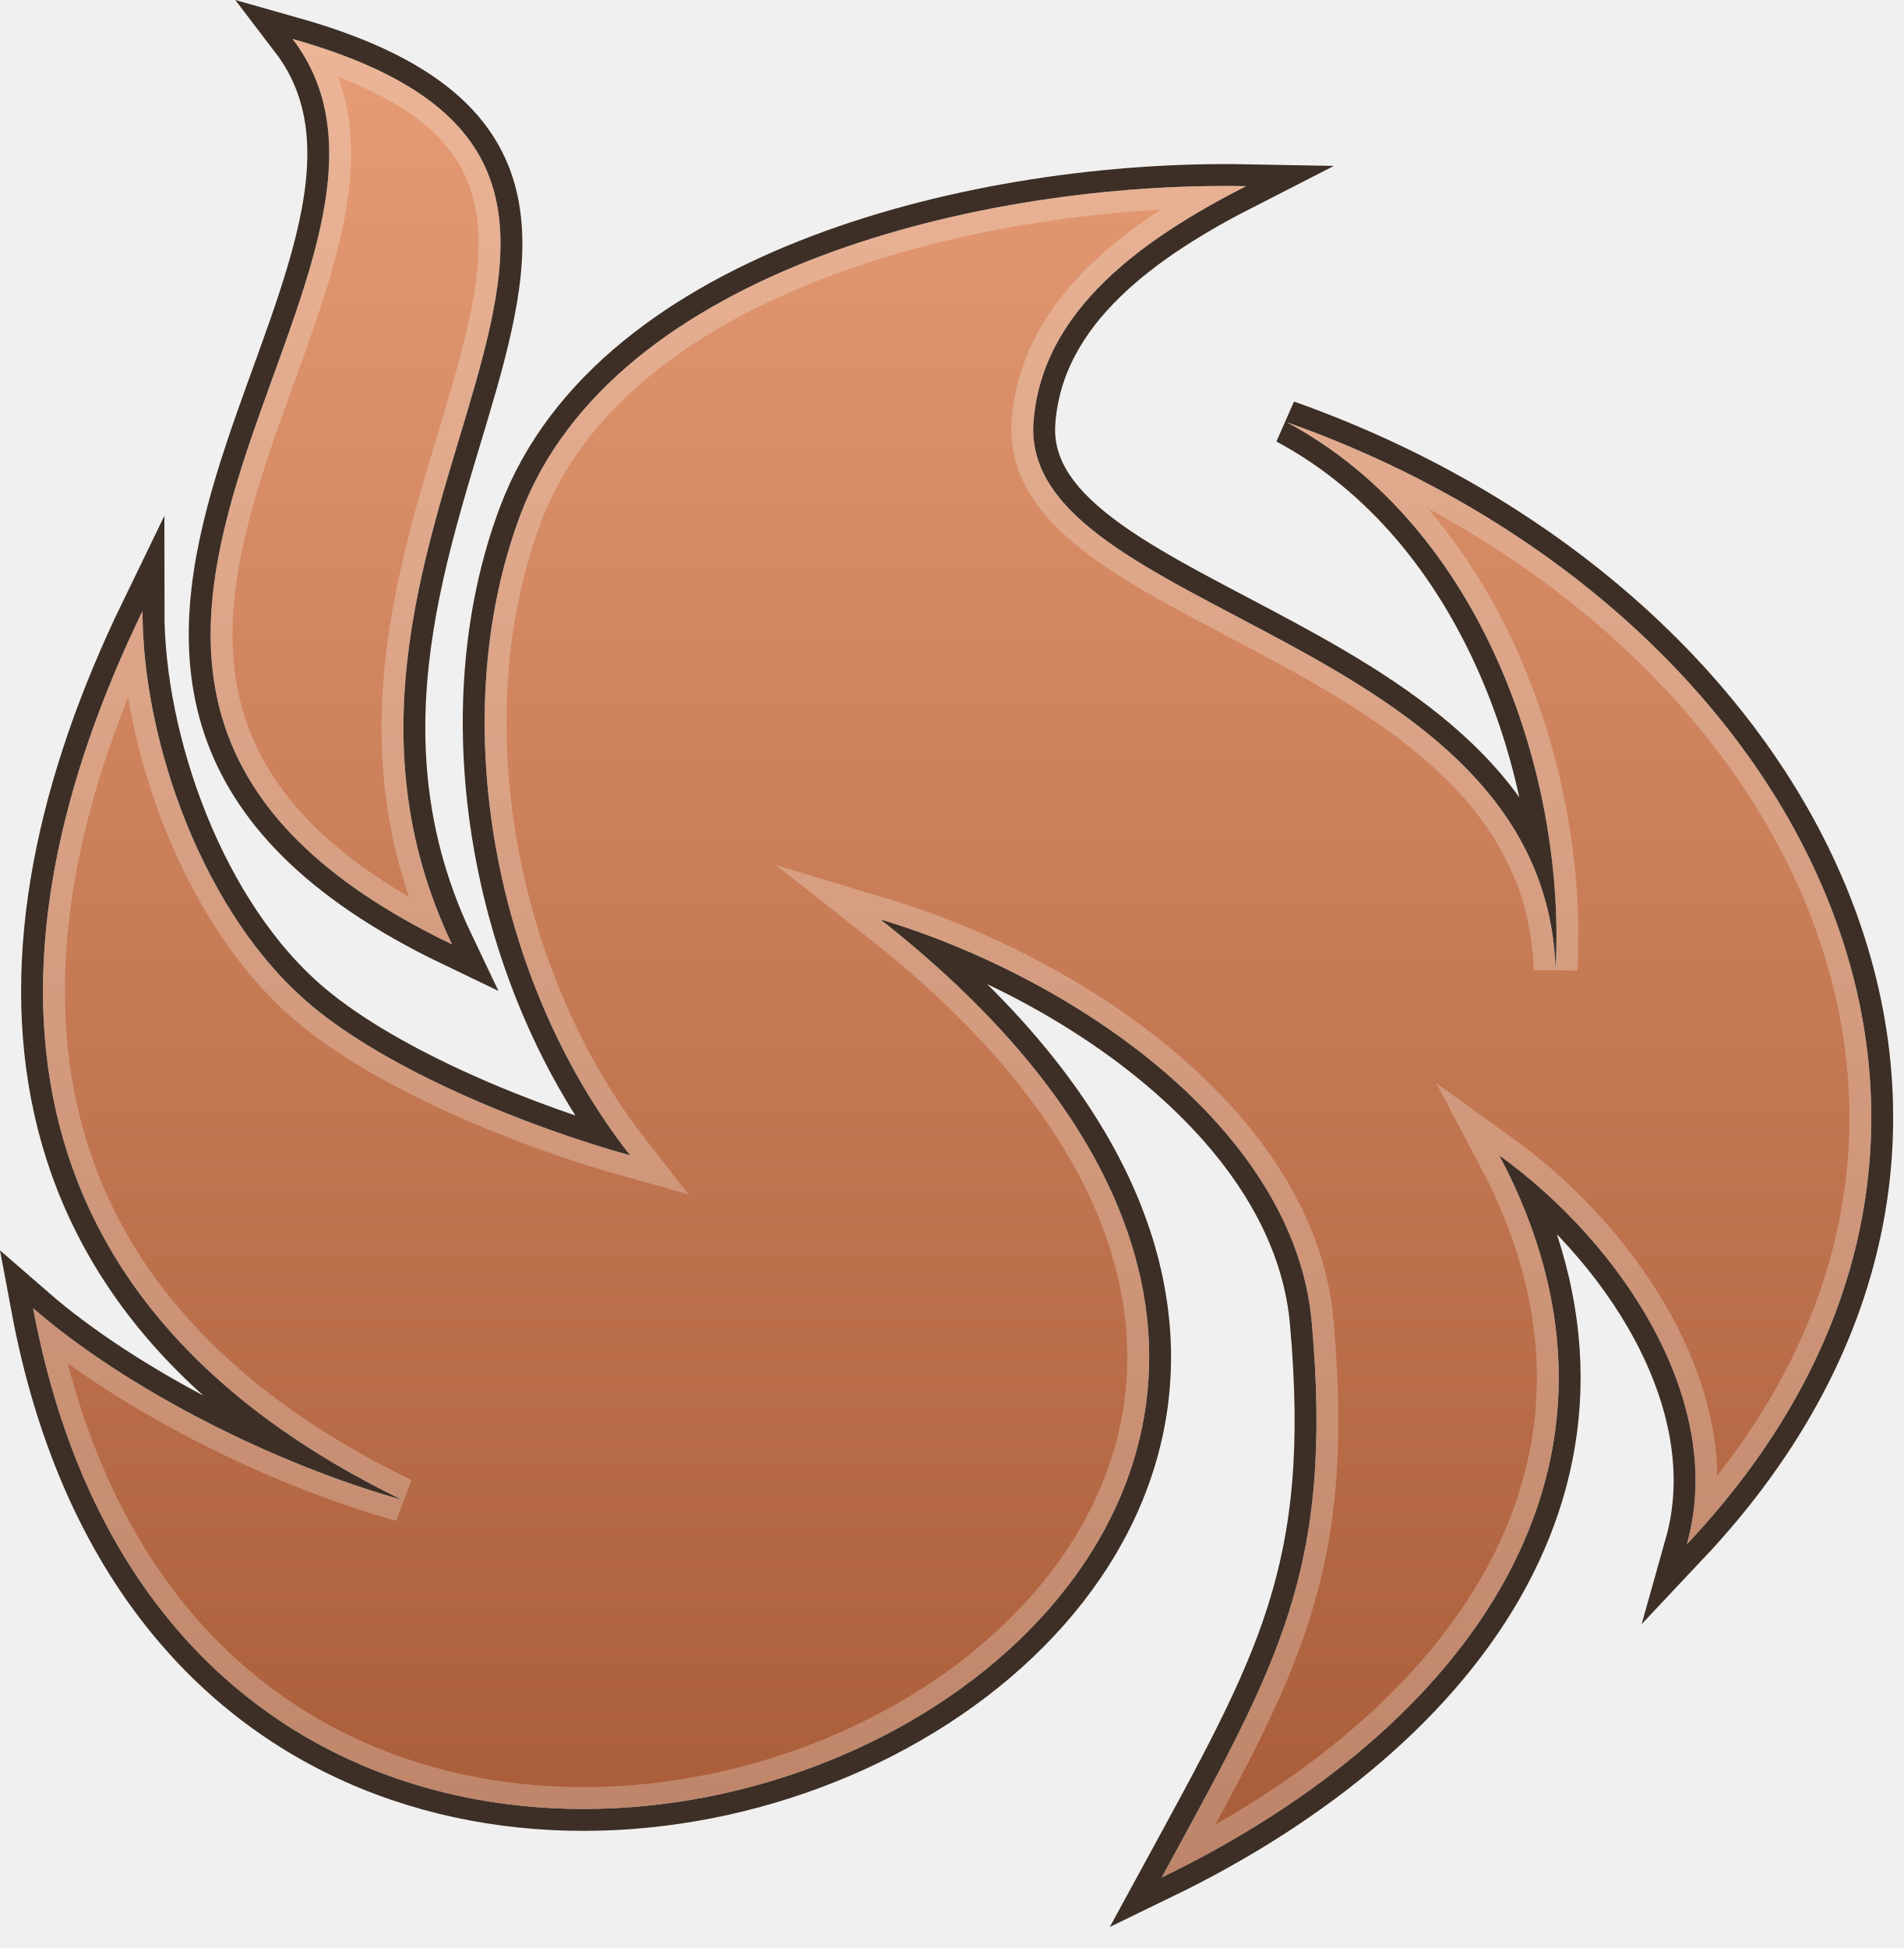
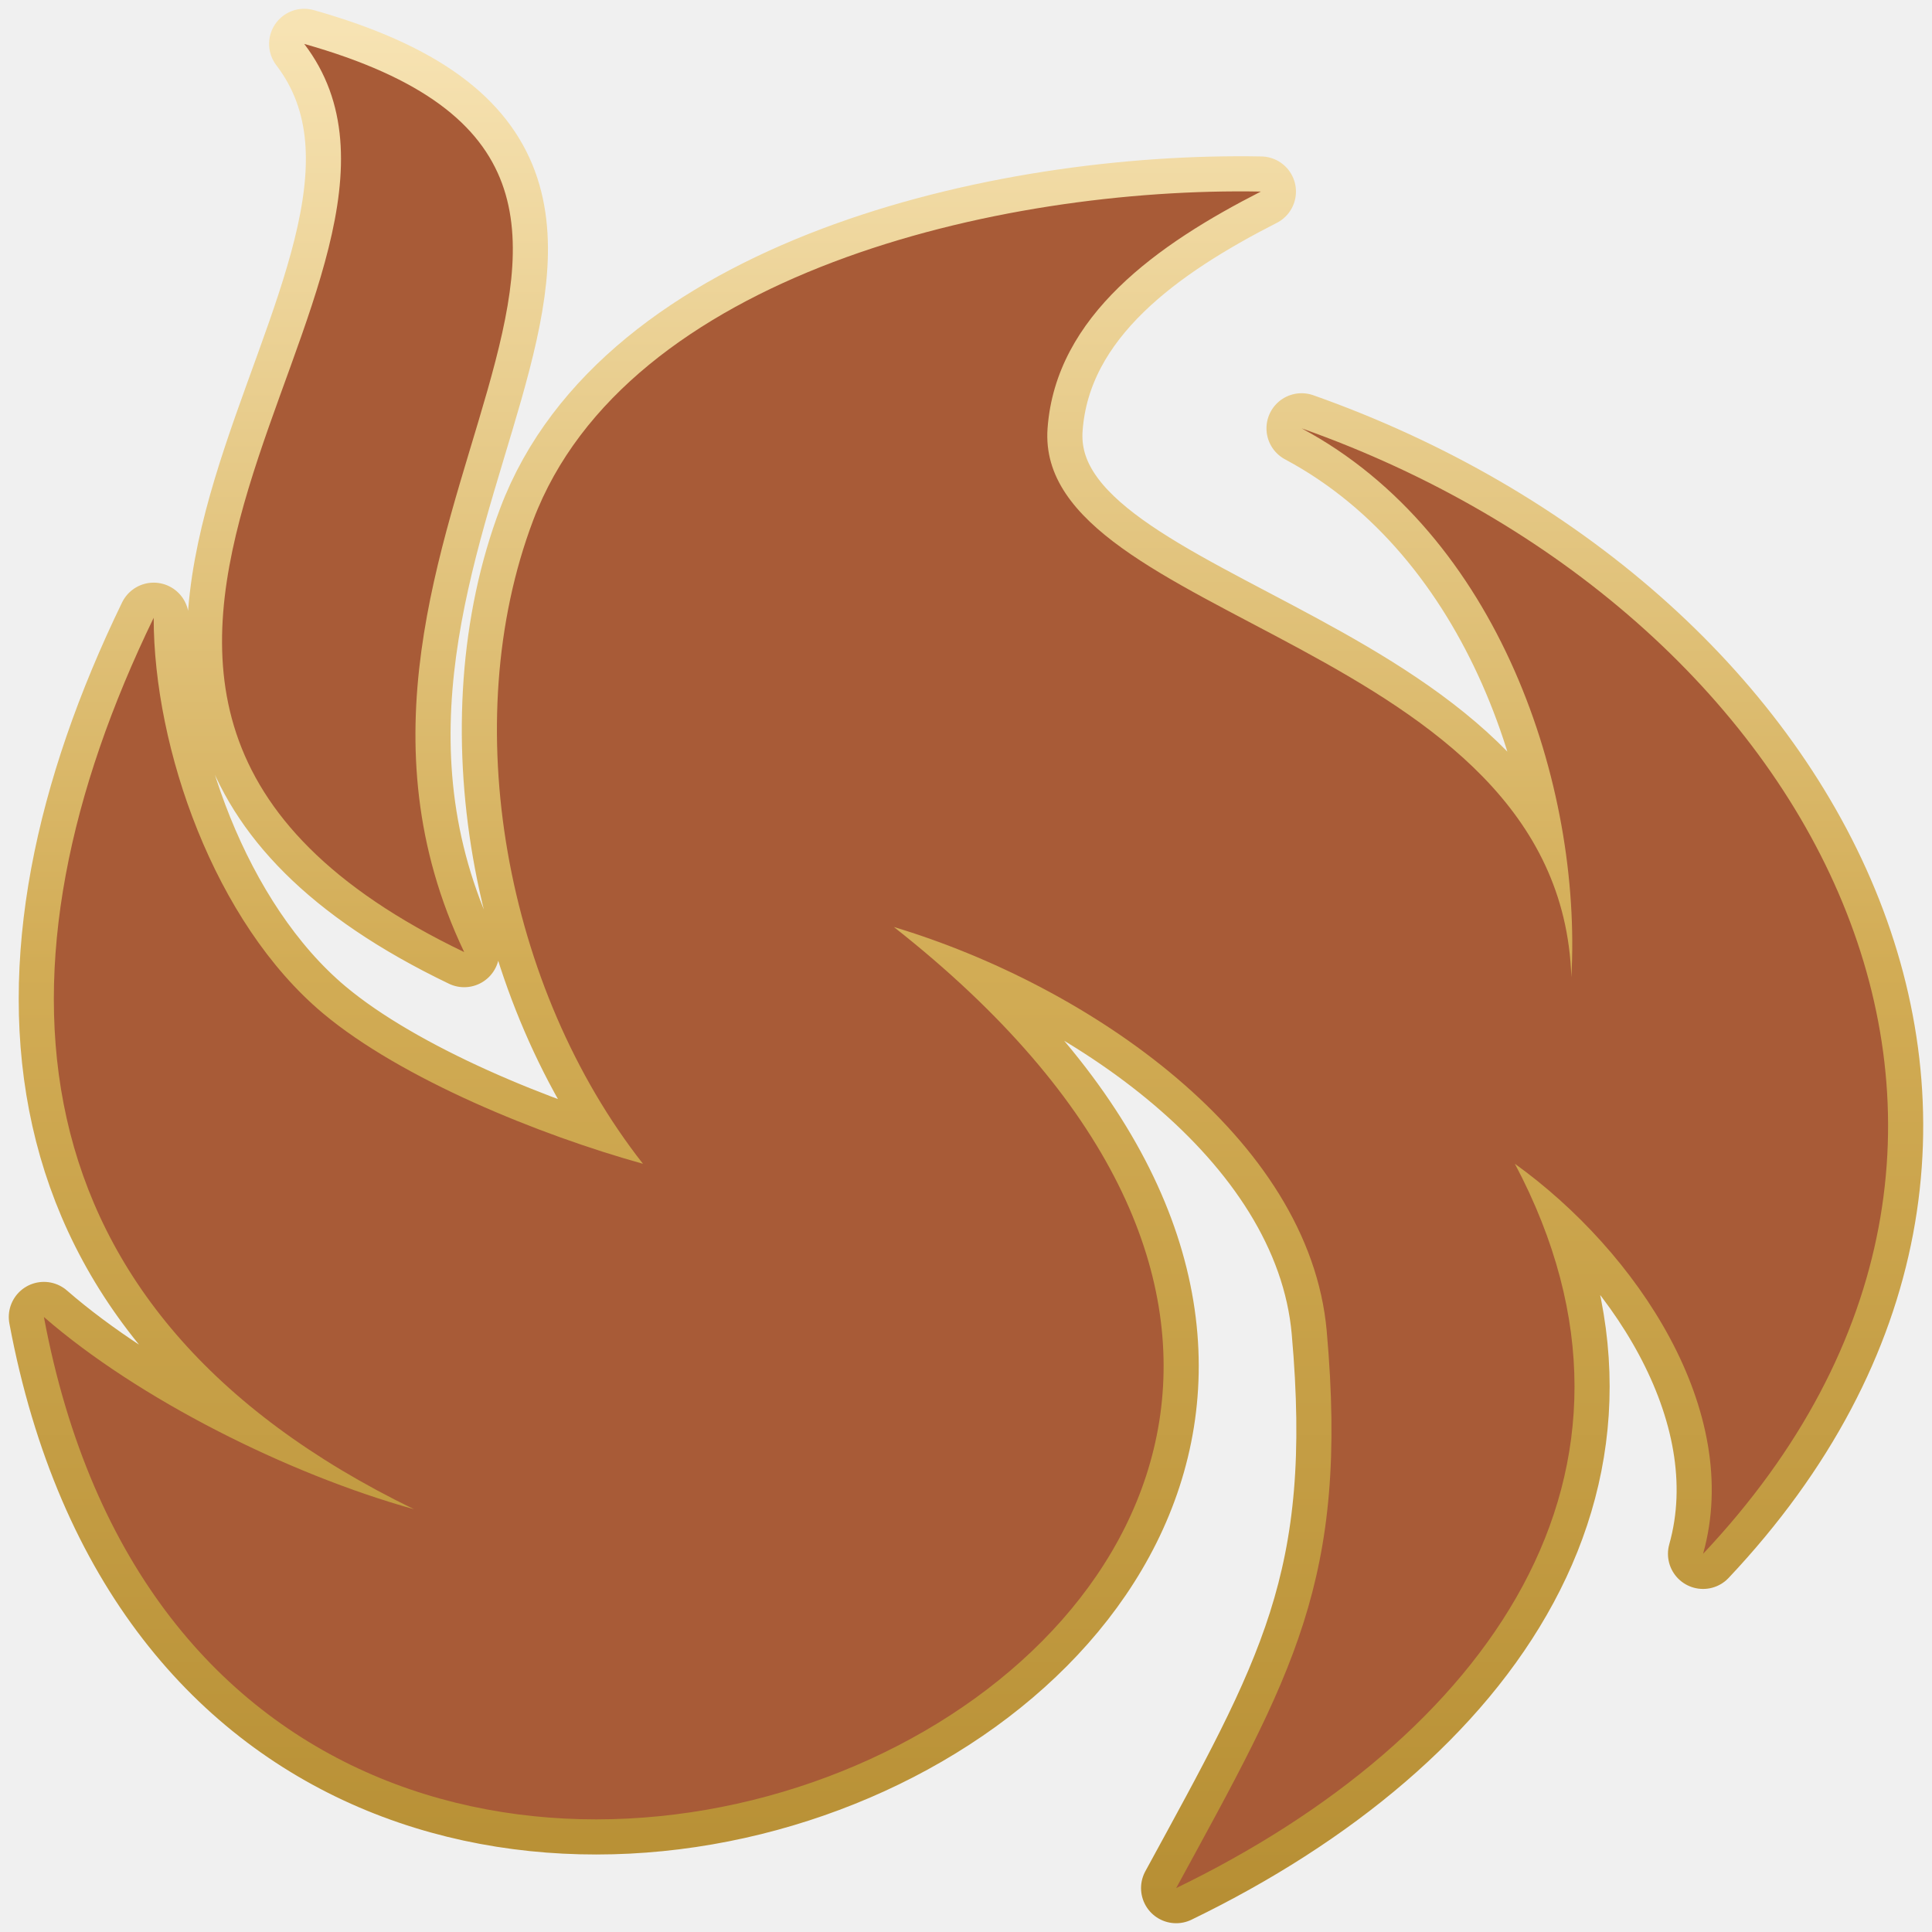
- <svg xmlns="http://www.w3.org/2000/svg" xmlns:xlink="http://www.w3.org/1999/xlink" width="87" height="89" viewBox="0 0 87 89" fill="none">
-   <use xlink:href="#stroke0_2496_71" fill="url(#paint0_linear_2496_71)" />
-   <mask id="stroke1_2496_71" maskUnits="userSpaceOnUse" x="-0.488" y="-0.221" width="87" height="89" fill="black">
-     <rect fill="white" x="-0.488" y="-0.221" width="87" height="89" />
-     <use xlink:href="#stroke0_2496_71" />
-   </mask>
-   <path d="M20.655 43.145C-3.956 31.327 21.503 12.425 13.369 1.779C35.075 7.914 11.494 23.922 20.655 43.145ZM23.798 23.477C28.028 12.296 44.972 8.281 56.941 8.505C52.277 10.884 47.602 14.146 47.227 19.29C46.59 28.054 70.593 29.004 71.085 44.287C71.573 35.563 67.786 24.096 58.799 19.29C82.197 27.558 95.006 51.54 77.085 70.553C78.918 64.041 74.089 56.799 68.513 52.788C75.982 66.883 67.135 78.972 53.085 85.779C58.386 76.048 60.956 71.77 59.942 60.402C59.154 51.562 49.093 44.668 40.227 42.003C80.349 73.566 10.097 105.604 1.512 59.767C5.784 63.483 12.609 66.914 18.369 68.522C-0.371 59.42 -1.129 43.676 6.512 27.918C6.512 33.857 9.274 41.788 14.227 45.936C17.79 48.921 24.081 51.475 28.799 52.788C22.515 44.783 20.312 32.691 23.798 23.477Z" stroke-width="2" stroke-miterlimit="10" stroke="#3D2F25" mask="url(#stroke1_2496_71)" />
-   <mask id="stroke2_2496_71" fill="white">
-     <path d="M20.655 43.145C-3.956 31.327 21.503 12.425 13.369 1.779C35.075 7.914 11.494 23.922 20.655 43.145ZM23.798 23.477C28.028 12.296 44.972 8.281 56.941 8.505C52.277 10.884 47.602 14.146 47.227 19.29C46.59 28.054 70.593 29.004 71.085 44.287C71.573 35.563 67.786 24.096 58.799 19.29C82.197 27.558 95.006 51.54 77.085 70.553C78.918 64.041 74.089 56.799 68.513 52.788C75.982 66.883 67.135 78.972 53.085 85.779C58.386 76.048 60.956 71.77 59.942 60.402C59.154 51.562 49.093 44.668 40.227 42.003C80.349 73.566 10.097 105.604 1.512 59.767C5.784 63.483 12.609 66.914 18.369 68.522C-0.371 59.42 -1.129 43.676 6.512 27.918C6.512 33.857 9.274 41.788 14.227 45.936C17.79 48.921 24.081 51.475 28.799 52.788C22.515 44.783 20.312 32.691 23.798 23.477Z" />
-   </mask>
-   <path d="M20.655 43.145C-3.956 31.327 21.503 12.425 13.369 1.779C35.075 7.914 11.494 23.922 20.655 43.145ZM23.798 23.477C28.028 12.296 44.972 8.281 56.941 8.505C52.277 10.884 47.602 14.146 47.227 19.29C46.59 28.054 70.593 29.004 71.085 44.287C71.573 35.563 67.786 24.096 58.799 19.29C82.197 27.558 95.006 51.54 77.085 70.553C78.918 64.041 74.089 56.799 68.513 52.788C75.982 66.883 67.135 78.972 53.085 85.779C58.386 76.048 60.956 71.77 59.942 60.402C59.154 51.562 49.093 44.668 40.227 42.003C80.349 73.566 10.097 105.604 1.512 59.767C5.784 63.483 12.609 66.914 18.369 68.522C-0.371 59.42 -1.129 43.676 6.512 27.918C6.512 33.857 9.274 41.788 14.227 45.936C17.79 48.921 24.081 51.475 28.799 52.788C22.515 44.783 20.312 32.691 23.798 23.477Z" stroke-width="2" stroke-miterlimit="10" stroke="white" stroke-opacity="0.25" mask="url(#stroke2_2496_71)" />
+ <svg xmlns="http://www.w3.org/2000/svg" viewBox="-2 -2 88 88">
  <defs>
-     <linearGradient id="paint0_linear_2496_71" x1="43.512" y1="1.779" x2="43.512" y2="85.779" gradientUnits="userSpaceOnUse">
-       <stop stop-color="#E69C74" />
-       <stop offset="1" stop-color="#A85B37" />
+     <linearGradient id="gold" x1="0" y1="0" x2="0" y2="1">
+       <stop offset="0" stop-color="#f7e3b3" />
+       <stop offset="0.5" stop-color="#d2ac55" />
+       <stop offset="1" stop-color="#b78f34" />
    </linearGradient>
-     <path id="stroke0_2496_71" d="M20.655 43.145C-3.956 31.327 21.503 12.425 13.369 1.779C35.075 7.914 11.494 23.922 20.655 43.145ZM23.798 23.477C28.028 12.296 44.972 8.281 56.941 8.505C52.277 10.884 47.602 14.146 47.227 19.29C46.59 28.054 70.593 29.004 71.085 44.287C71.573 35.563 67.786 24.096 58.799 19.29C82.197 27.558 95.006 51.54 77.085 70.553C78.918 64.041 74.089 56.799 68.513 52.788C75.982 66.883 67.135 78.972 53.085 85.779C58.386 76.048 60.956 71.77 59.942 60.402C59.154 51.562 49.093 44.668 40.227 42.003C80.349 73.566 10.097 105.604 1.512 59.767C5.784 63.483 12.609 66.914 18.369 68.522C-0.371 59.42 -1.129 43.676 6.512 27.918C6.512 33.857 9.274 41.788 14.227 45.936C17.79 48.921 24.081 51.475 28.799 52.788C22.515 44.783 20.312 32.691 23.798 23.477Z" />
  </defs>
+   <g fill="#a85b37" stroke="url(#gold)" stroke-width="3.2" stroke-linejoin="round" paint-order="stroke">
+     <path d="M19.143 41.366C-5.468 29.548 19.991 10.647 11.857 0C33.563 6.135 9.982 22.143 19.143 41.366ZM22.286 21.698C26.516 10.517 43.459 6.503 55.429 6.726C50.764 9.106 46.089 12.367 45.715 17.511C45.078 26.275 69.081 27.226 69.573 42.508C70.061 33.784 66.273 22.317 57.286 17.511C80.685 25.78 93.494 49.761 75.573 68.774C77.406 62.262 72.577 55.02 67.001 51.009C74.47 65.104 65.623 77.193 51.573 84C56.874 74.269 59.444 69.992 58.43 58.623C57.642 49.783 47.581 42.889 38.715 40.224C78.837 71.788 8.585 103.825 0 57.988C4.272 61.704 11.097 65.136 16.857 66.743C-1.883 57.641 -2.641 41.898 5 26.139C5 32.078 7.761 40.009 12.714 44.158C16.278 47.143 22.569 49.697 27.286 51.009C21.003 43.005 18.8 30.912 22.286 21.698Z" />
+   </g>
</svg>
